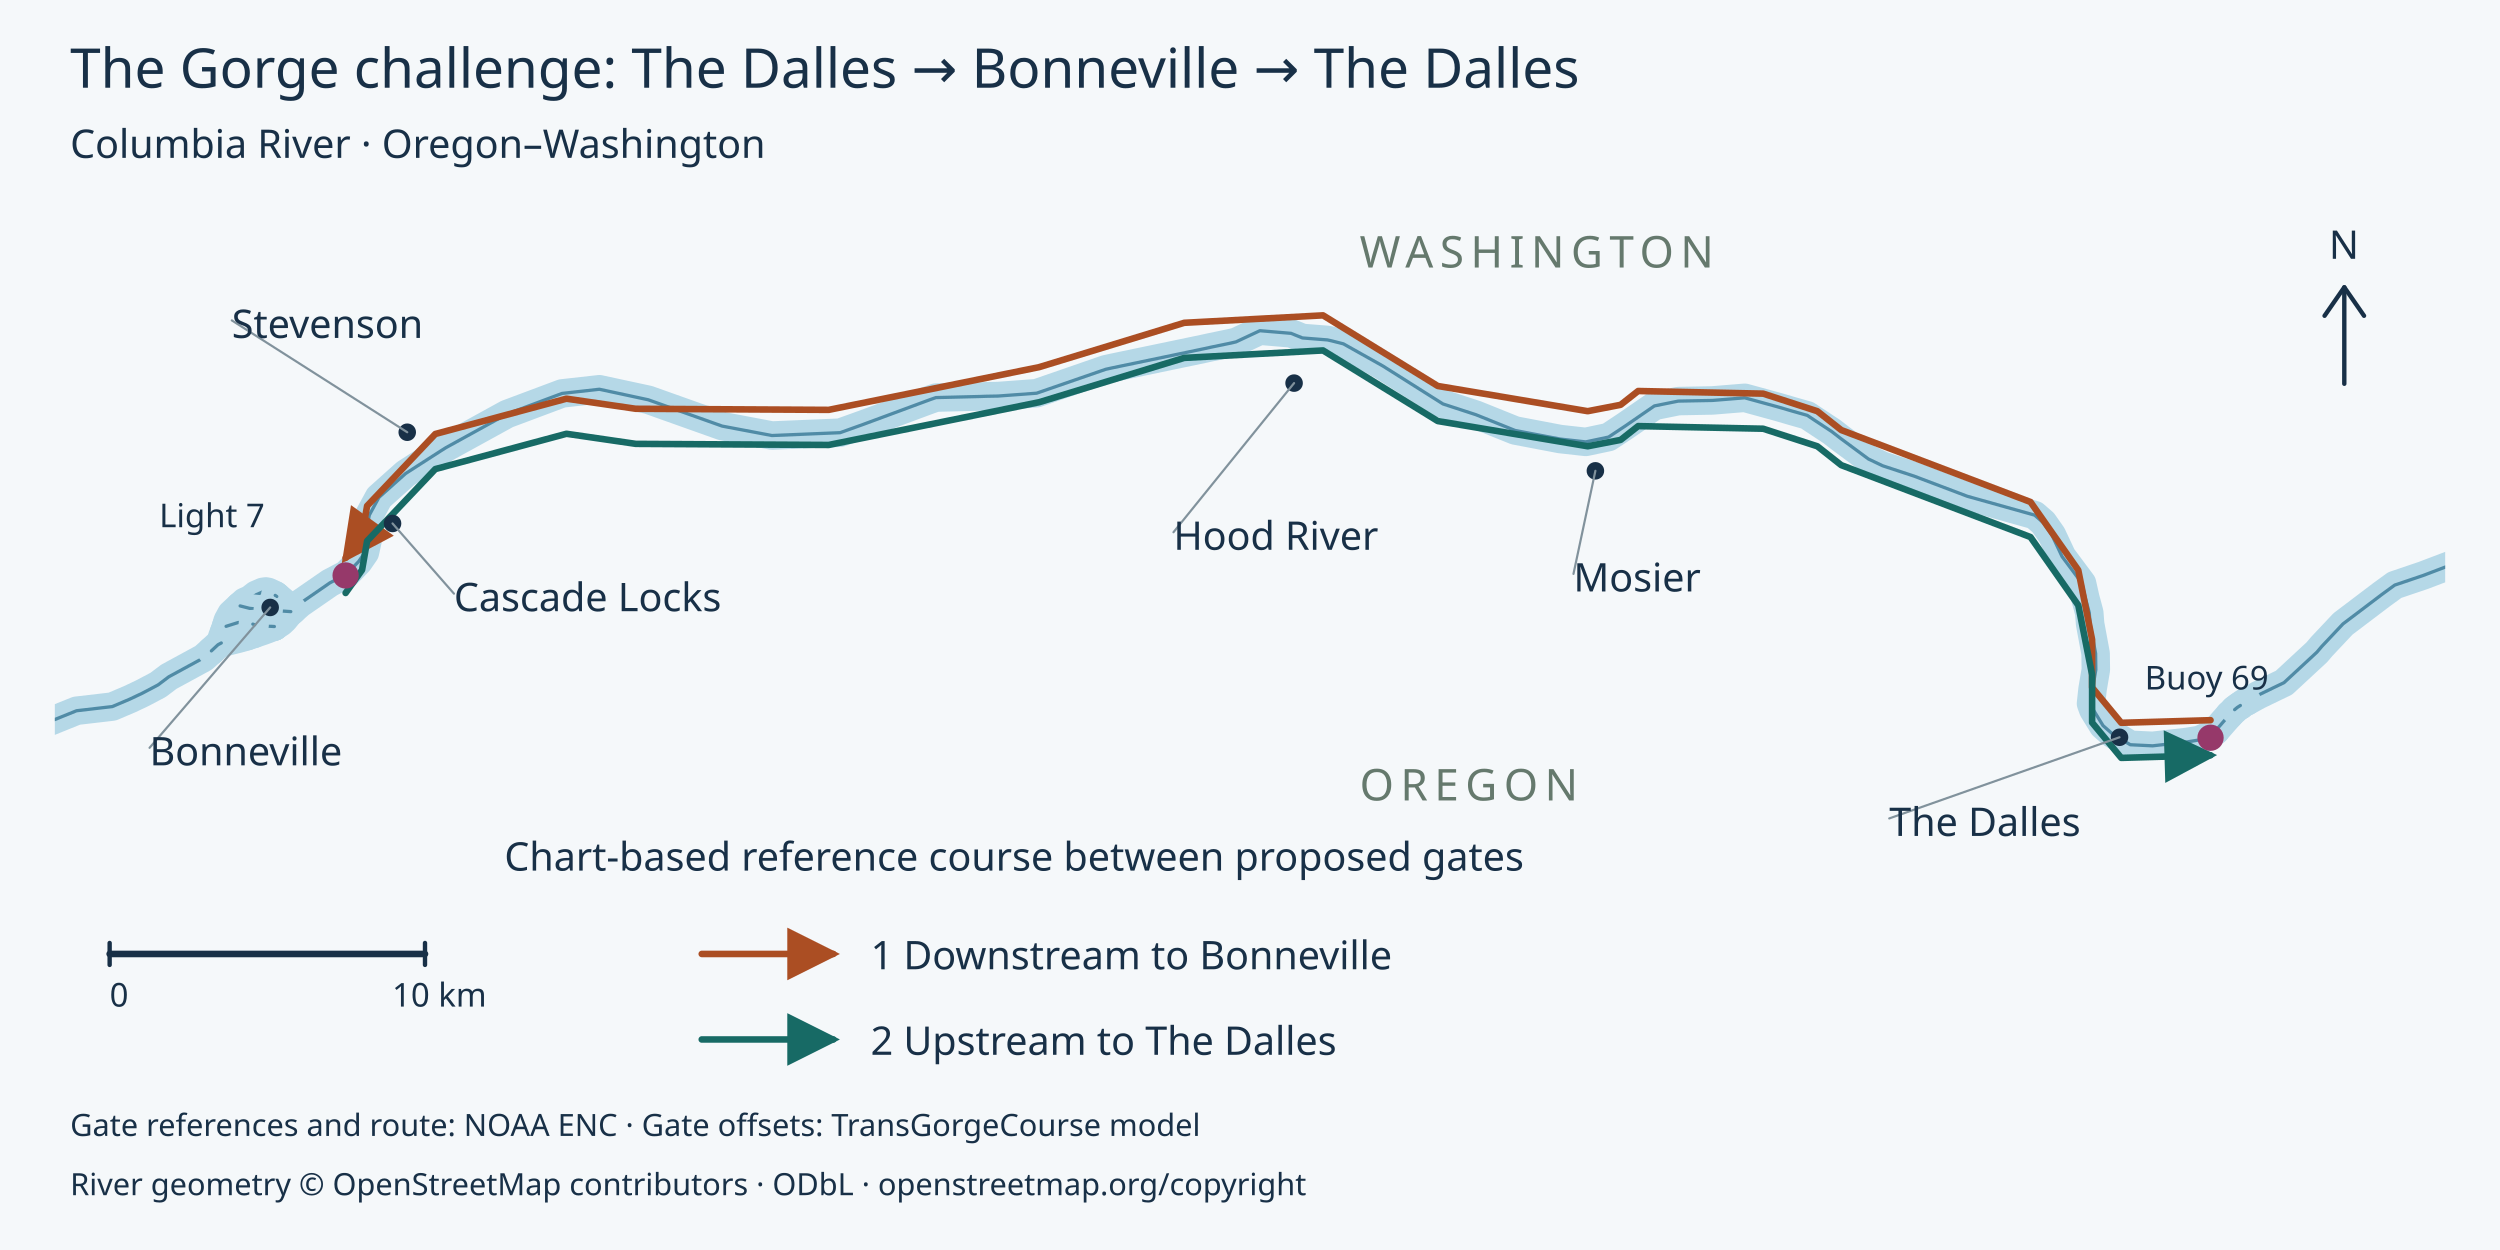
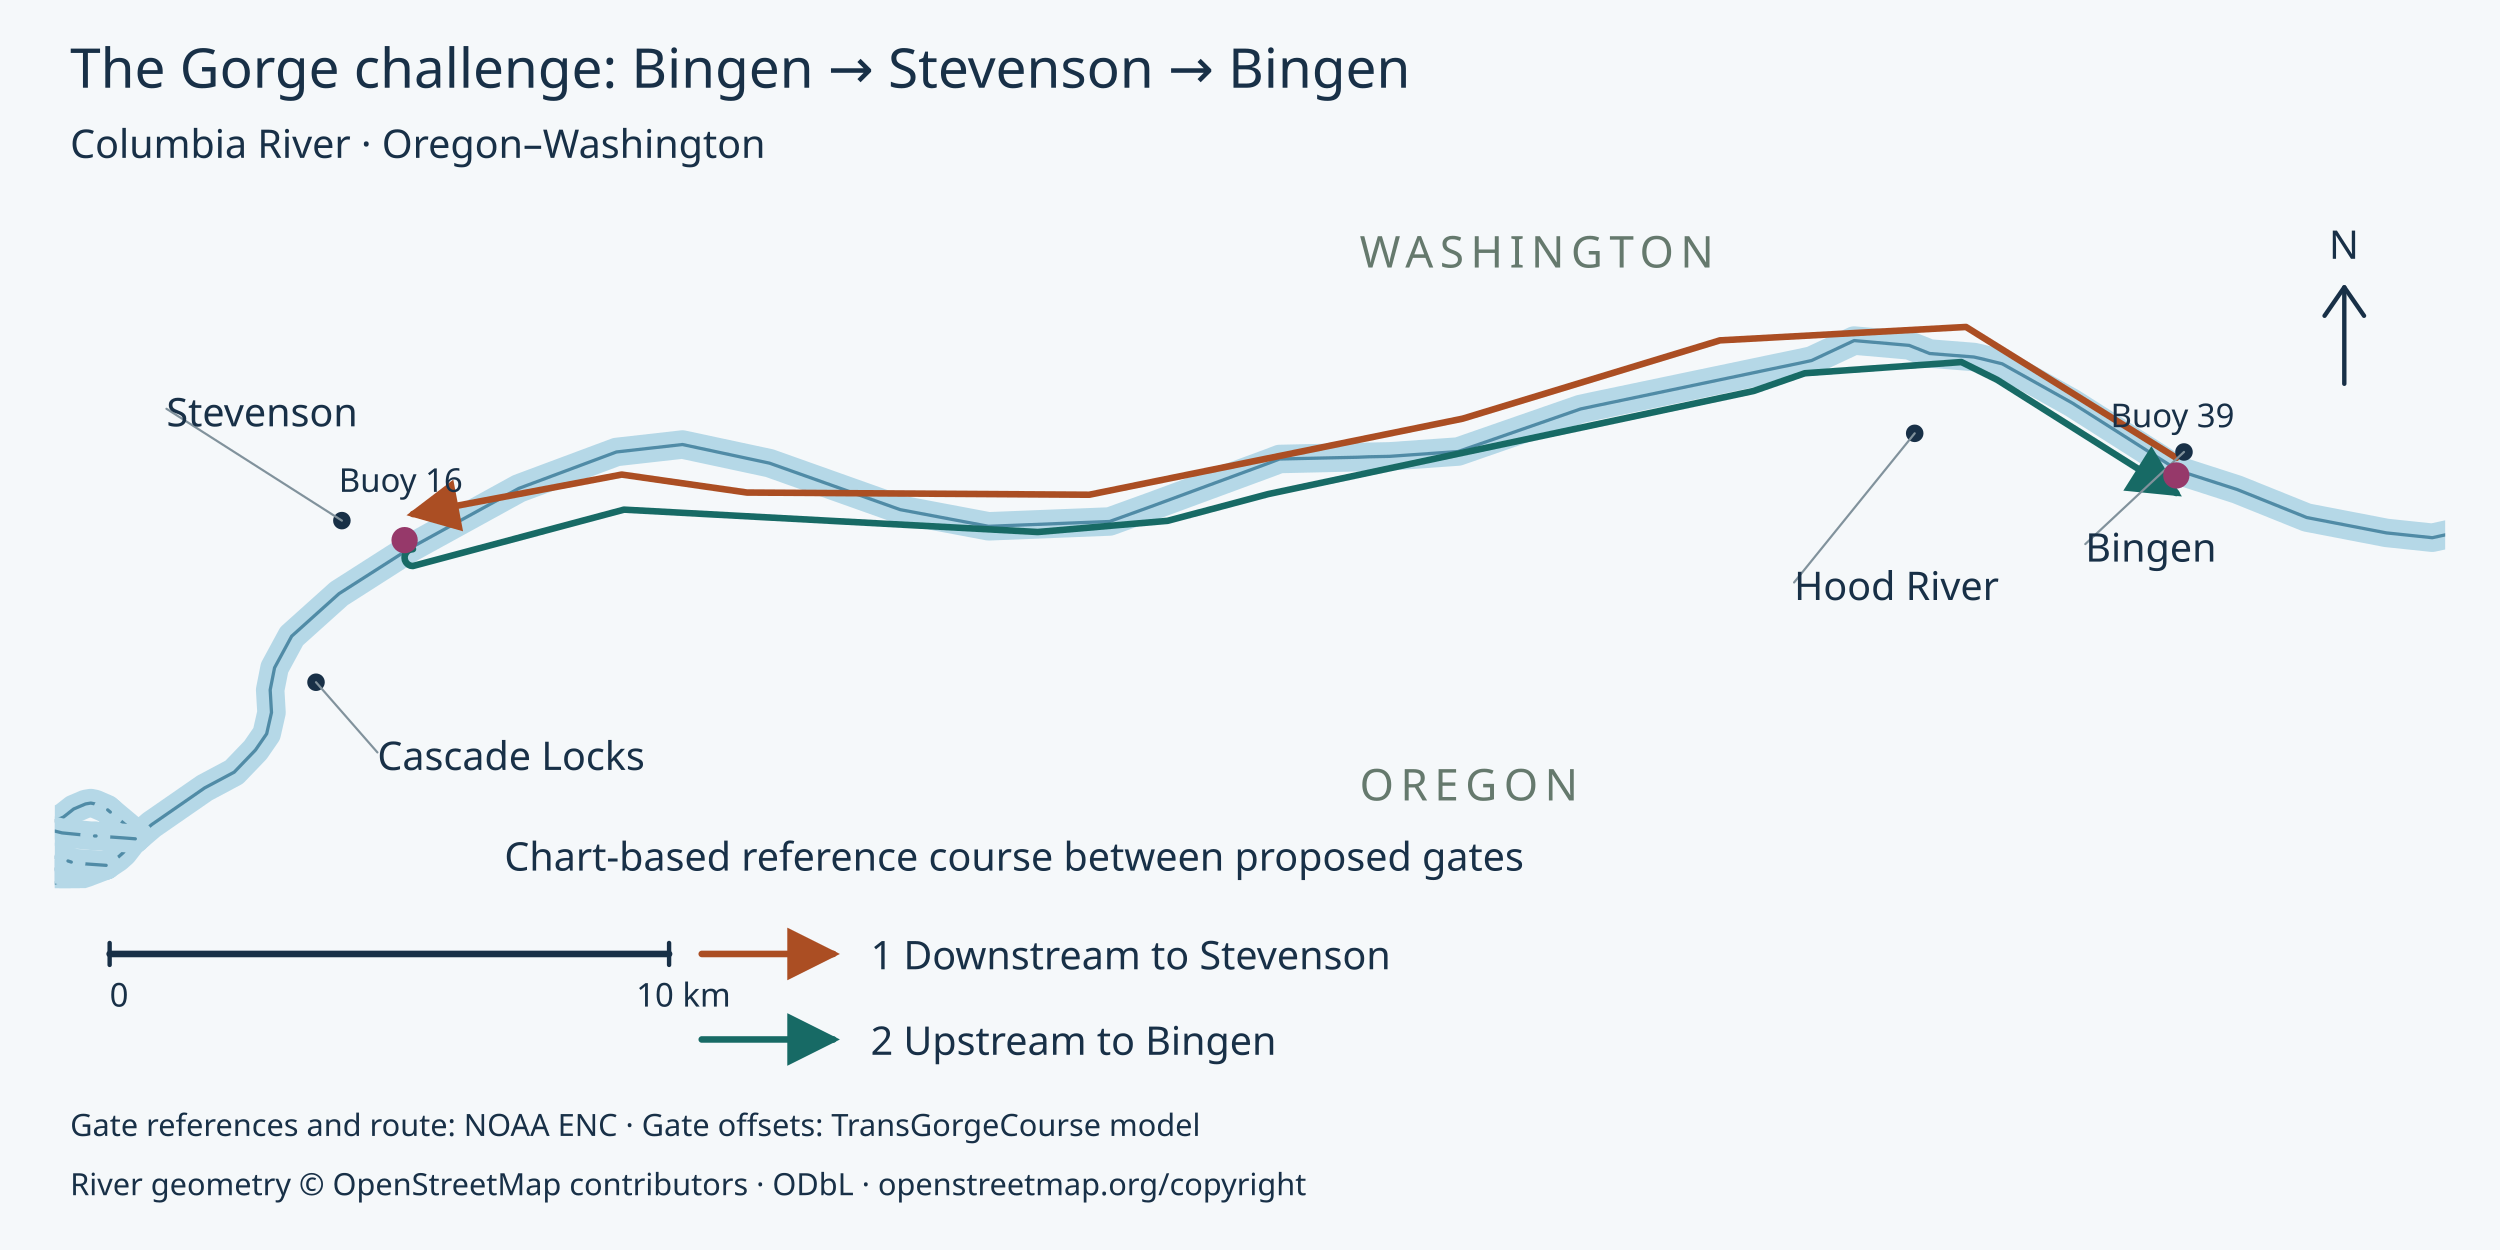
<svg xmlns="http://www.w3.org/2000/svg" viewBox="0 0 1140 570" role="img" aria-labelledby="title desc">
  <rect width="1140" height="570" fill="#f5f8fa" />
  <defs>
    <marker id="out" markerWidth="8" markerHeight="8" refX="7" refY="4" orient="auto">
      <path d="M0 0L8 4L0 8Z" fill="#ab4e23" />
    </marker>
    <marker id="back" markerWidth="8" markerHeight="8" refX="7" refY="4" orient="auto">
      <path d="M0 0L8 4L0 8Z" fill="#176a65" />
    </marker>
  </defs>
  <g font-family="system-ui, sans-serif" fill="#183047">
-     <text x="32.0" y="40.0" font-size="25">The Gorge challenge: The Dalles → Bonneville → The Dalles</text>
+     <text x="32.0" y="40.0" font-size="25">The Gorge challenge: Bingen → Stevenson → Bingen</text>
    <text x="32.0" y="72.0" font-size="18">Columbia River · Oregon–Washington</text>
    <text x="620.0" y="122.0" font-size="20" letter-spacing="3" fill="#65796d">WASHINGTON</text>
    <text x="620.0" y="365.0" font-size="20" letter-spacing="3" fill="#65796d">OREGON</text>
    <g clip-path="url(#mapclip)">
-       <polyline points="1019.0,323.6 1016.7,325.9" fill="none" stroke="#b5d8e7" stroke-width="13" stroke-linecap="round" stroke-linejoin="round" />
-       <polyline points="1019.0,323.6 1016.7,325.9" fill="none" stroke="#508ba6" stroke-width="1.5" stroke-linecap="round" stroke-linejoin="round" />
+       <polyline points="1633.8,461.8 1629.7,465.8" fill="none" stroke="#b5d8e7" stroke-width="13" stroke-linecap="round" stroke-linejoin="round" />
+       <polyline points="1633.8,461.8 1629.7,465.8" fill="none" stroke="#508ba6" stroke-width="1.5" stroke-linecap="round" stroke-linejoin="round" />
    </g>
    <g clip-path="url(#mapclip)">
-       <polyline points="1010.3,333.2 1006.5,335.7 1002.9,337.4 997.4,338.3 981.6,340.1 971.4,339.6 966.1,336.4 963.1,334.5 959.0,330.9 954.5,323.6 953.5,320.8 954.2,314.3 955.7,305.4 955.6,298.0 953.1,284.5 952.7,279.4 951.8,276.0 950.9,272.7 949.4,266.0 940.3,253.8 935.7,244.0 931.7,238.3 927.8,234.9 897.1,226.3 872.8,217.1 858.5,212.4 852.0,209.3 839.3,199.9 835.3,196.8 827.4,191.6 824.1,189.4 817.4,187.5 810.9,185.6 795.6,181.4 789.5,181.9 780.9,182.6 765.3,182.9 754.4,185.1 740.9,194.4 733.5,199.3 723.1,201.5 711.4,200.2 690.9,196.3 673.0,189.1 658.0,184.2 630.6,166.9 612.6,156.8 607.1,155.4 605.3,155.0 593.9,154.1 588.7,152.0 574.5,150.8 563.6,155.9 560.5,156.6 552.3,158.3 549.1,159.0 538.1,161.3 507.4,167.7 504.2,168.4 472.7,179.3 455.1,180.6 449.7,180.7 446.9,180.8 426.8,181.3 424.2,182.2 393.7,193.5 383.1,197.3 352.0,198.6 329.3,194.3 295.6,182.3 273.3,177.5 256.3,179.4 231.2,188.8 203.4,204.1 200.7,205.8 185.0,215.9 179.5,220.8 172.8,226.8 168.4,234.9 167.3,240.6 167.6,246.5 166.4,251.9 163.5,256.1 158.0,261.8 150.4,265.8 136.8,275.2 133.5,278.1 132.6,278.9 131.7,279.7 129.5,282.4 128.0,283.8 125.1,285.7" fill="none" stroke="#b5d8e7" stroke-width="13" stroke-linecap="round" stroke-linejoin="round" />
-       <polyline points="1010.3,333.2 1006.5,335.7 1002.9,337.4 997.4,338.3 981.6,340.1 971.4,339.6 966.1,336.4 963.1,334.5 959.0,330.9 954.5,323.6 953.5,320.8 954.2,314.3 955.7,305.4 955.6,298.0 953.1,284.5 952.7,279.4 951.8,276.0 950.9,272.7 949.4,266.0 940.3,253.8 935.7,244.0 931.7,238.3 927.8,234.9 897.1,226.3 872.8,217.1 858.5,212.4 852.0,209.3 839.3,199.9 835.3,196.8 827.4,191.6 824.1,189.4 817.4,187.5 810.9,185.6 795.6,181.4 789.5,181.9 780.9,182.6 765.3,182.9 754.4,185.1 740.9,194.4 733.5,199.3 723.1,201.5 711.4,200.2 690.9,196.3 673.0,189.1 658.0,184.2 630.6,166.9 612.6,156.8 607.1,155.4 605.3,155.0 593.9,154.1 588.7,152.0 574.5,150.8 563.6,155.9 560.5,156.6 552.3,158.3 549.1,159.0 538.1,161.3 507.4,167.7 504.2,168.4 472.7,179.3 455.1,180.6 449.7,180.7 446.9,180.8 426.8,181.3 424.2,182.2 393.7,193.5 383.1,197.3 352.0,198.6 329.3,194.3 295.6,182.3 273.3,177.5 256.3,179.4 231.2,188.8 203.4,204.1 200.7,205.8 185.0,215.9 179.5,220.8 172.8,226.8 168.4,234.9 167.3,240.6 167.6,246.5 166.4,251.9 163.5,256.1 158.0,261.8 150.4,265.8 136.8,275.2 133.5,278.1 132.6,278.9 131.7,279.7 129.5,282.4 128.0,283.8 125.1,285.7" fill="none" stroke="#508ba6" stroke-width="1.5" stroke-linecap="round" stroke-linejoin="round" />
+       <polyline points="1618.4,478.7 1611.7,483.2 1605.3,486.3 1595.4,487.9 1567.5,491.1 1549.3,490.2 1539.9,484.4 1534.7,481.1 1527.4,474.7 1519.5,461.9 1517.6,456.8 1518.8,445.4 1521.6,429.5 1521.4,416.3 1517.0,392.5 1516.1,383.3 1514.6,377.3 1513.1,371.5 1510.4,359.7 1494.2,338.0 1486.1,320.5 1478.9,310.5 1472.1,304.5 1417.5,289.2 1374.5,273.0 1349.2,264.5 1337.5,259.1 1315.1,242.3 1307.9,236.9 1293.9,227.7 1288.2,223.8 1276.2,220.3 1264.8,217.0 1237.5,209.5 1226.8,210.5 1211.5,211.7 1183.9,212.2 1164.5,216.1 1140.5,232.6 1127.4,241.2 1109.1,245.2 1088.2,243.0 1051.9,236.0 1020.1,223.2 993.4,214.6 945.0,183.8 913.0,165.9 903.2,163.5 900.1,162.8 879.9,161.2 870.6,157.5 845.5,155.3 826.1,164.4 820.6,165.6 806.1,168.6 800.4,169.8 780.8,173.9 726.3,185.3 720.7,186.5 664.9,205.9 633.6,208.1 624.0,208.3 619.1,208.5 583.5,209.3 578.8,211.1 524.8,231.0 506.0,237.8 450.8,240.0 410.5,232.4 350.9,211.2 311.2,202.7 281.1,206.1 236.6,222.7 187.3,249.8 182.6,252.8 154.6,270.7 144.8,279.5 133.0,290.1 125.2,304.5 123.2,314.6 123.8,324.9 121.6,334.6 116.5,342.0 106.8,352.1 93.3,359.3 69.2,376.0 63.2,381.1 61.7,382.5 60.0,383.9 56.2,388.8 53.5,391.2 48.4,394.6" fill="none" stroke="#b5d8e7" stroke-width="13" stroke-linecap="round" stroke-linejoin="round" />
+       <polyline points="1618.4,478.7 1611.7,483.2 1605.3,486.3 1595.4,487.9 1567.5,491.1 1549.3,490.2 1539.9,484.4 1534.7,481.1 1527.4,474.7 1519.5,461.9 1517.6,456.8 1518.8,445.4 1521.6,429.5 1521.4,416.3 1517.0,392.5 1516.1,383.3 1514.6,377.3 1513.1,371.5 1510.4,359.7 1494.2,338.0 1486.1,320.5 1478.9,310.5 1472.1,304.5 1417.5,289.2 1374.5,273.0 1349.2,264.5 1337.5,259.1 1315.1,242.3 1307.9,236.9 1293.9,227.7 1288.2,223.8 1276.2,220.3 1264.8,217.0 1237.5,209.5 1226.8,210.5 1211.5,211.7 1183.9,212.2 1164.5,216.1 1140.5,232.6 1127.4,241.2 1109.1,245.2 1088.2,243.0 1051.9,236.0 1020.1,223.2 993.4,214.6 945.0,183.8 913.0,165.9 903.2,163.5 900.1,162.8 879.9,161.2 870.6,157.5 845.5,155.3 826.1,164.4 820.6,165.6 806.1,168.6 800.4,169.8 780.8,173.9 726.3,185.3 720.7,186.5 664.9,205.9 633.6,208.1 624.0,208.3 619.1,208.5 583.5,209.3 578.8,211.1 524.8,231.0 506.0,237.8 450.8,240.0 410.5,232.4 350.9,211.2 311.2,202.7 281.1,206.1 236.6,222.7 187.3,249.8 182.6,252.8 154.6,270.7 144.8,279.5 133.0,290.1 125.2,304.5 123.2,314.6 123.8,324.9 121.6,334.6 116.5,342.0 106.8,352.1 93.3,359.3 69.2,376.0 63.2,381.1 61.7,382.5 60.0,383.9 56.2,388.8 53.5,391.2 48.4,394.6" fill="none" stroke="#508ba6" stroke-width="1.5" stroke-linecap="round" stroke-linejoin="round" />
    </g>
    <g clip-path="url(#mapclip)">
-       <polyline points="96.4,296.8 92.8,300.0 77.0,308.6 72.1,312.3 64.9,316.1 59.2,318.8 51.2,322.2 34.9,324.1 15.1,332.1 8.7,334.9 -9.7,346.1 -30.6,354.9 -59.9,364.1 -70.4,367.3 -90.7,373.6 -110.8,379.9 -129.4,386.3 -146.2,400.3 -157.5,406.7 -159.3,407.7 -162.4,409.4 -165.5,411.2 -185.9,415.7 -216.3,426.7 -232.1,430.8 -238.8,431.7 -245.6,432.7 -248.9,433.4 -258.5,434.6 -269.6,435.9 -293.2,436.3 -309.2,430.6 -321.3,419.1 -324.5,414.4 -327.6,410.1 -330.9,404.8 -335.3,397.0 -346.1,392.1 -353.8,390.9 -366.5,389.8 -371.7,390.1 -377.0,391.2 -385.2,394.3 -392.6,398.4 -406.7,403.8 -424.2,403.4 -437.0,400.2 -438.7,399.7 -454.0,395.1 -463.9,389.4 -472.0,385.1 -478.1,381.0 -479.0,380.4 -493.6,376.9 -521.6,369.9 -546.4,362.5 -560.3,355.1 -572.2,350.7 -589.5,347.1 -597.8,346.1 -616.1,342.7 -634.3,340.2 -652.9,338.8 -659.0,337.2" fill="none" stroke="#b5d8e7" stroke-width="13" stroke-linecap="round" stroke-linejoin="round" />
-       <polyline points="96.4,296.8 92.8,300.0 77.0,308.6 72.1,312.3 64.9,316.1 59.2,318.8 51.2,322.2 34.9,324.1 15.1,332.1 8.7,334.9 -9.7,346.1 -30.6,354.9 -59.9,364.1 -70.4,367.3 -90.7,373.6 -110.8,379.9 -129.4,386.3 -146.2,400.3 -157.5,406.7 -159.3,407.7 -162.4,409.4 -165.5,411.2 -185.9,415.7 -216.3,426.7 -232.1,430.8 -238.8,431.7 -245.6,432.7 -248.9,433.4 -258.5,434.6 -269.6,435.9 -293.2,436.3 -309.2,430.6 -321.3,419.1 -324.5,414.4 -327.6,410.1 -330.9,404.8 -335.3,397.0 -346.1,392.1 -353.8,390.9 -366.5,389.8 -371.7,390.1 -377.0,391.2 -385.2,394.3 -392.6,398.4 -406.7,403.8 -424.2,403.4 -437.0,400.2 -438.7,399.7 -454.0,395.1 -463.9,389.4 -472.0,385.1 -478.1,381.0 -479.0,380.4 -493.6,376.9 -521.6,369.9 -546.4,362.5 -560.3,355.1 -572.2,350.7 -589.5,347.1 -597.8,346.1 -616.1,342.7 -634.3,340.2 -652.9,338.8 -659.0,337.2" fill="none" stroke="#508ba6" stroke-width="1.5" stroke-linecap="round" stroke-linejoin="round" />
+       <polyline points="-2.5,414.3 -8.8,420.0 -36.8,435.2 -45.7,441.7 -58.4,448.4 -68.5,453.2 -82.7,459.3 -111.6,462.7 -146.6,476.9 -158.1,481.9 -190.7,501.7 -227.8,517.3 -279.7,533.5 -298.4,539.3 -334.3,550.5 -370.0,561.6 -402.9,573.0 -432.9,597.8 -452.8,609.2 -456.0,610.9 -461.5,614.0 -467.0,617.2 -503.2,625.1 -557.2,644.6 -585.2,651.9 -597.0,653.5 -609.0,655.3 -615.0,656.6 -632.0,658.6 -651.6,661.0 -693.4,661.7 -721.8,651.6 -743.4,631.2 -749.1,622.8 -754.5,615.1 -760.4,605.7 -768.1,592.0 -787.3,583.2 -800.9,581.2 -823.5,579.2 -832.8,579.8 -842.1,581.6 -856.6,587.1 -869.8,594.4 -894.9,604.0 -925.8,603.3 -948.5,597.6 -951.6,596.8 -978.6,588.6 -996.2,578.4 -1010.6,570.9 -1021.5,563.6 -1023.1,562.5 -1048.9,556.4 -1098.7,543.8 -1142.6,530.8 -1167.2,517.7 -1188.3,509.9 -1219.1,503.4 -1233.8,501.7 -1266.1,495.6 -1298.5,491.2 -1331.5,488.8 -1342.3,486.0" fill="none" stroke="#b5d8e7" stroke-width="13" stroke-linecap="round" stroke-linejoin="round" />
+       <polyline points="-2.5,414.3 -8.8,420.0 -36.8,435.2 -45.7,441.7 -58.4,448.4 -68.5,453.2 -82.7,459.3 -111.6,462.7 -146.6,476.9 -158.1,481.9 -190.7,501.7 -227.8,517.3 -279.7,533.5 -298.4,539.3 -334.3,550.5 -370.0,561.6 -402.9,573.0 -432.9,597.8 -452.8,609.2 -456.0,610.9 -461.5,614.0 -467.0,617.2 -503.2,625.1 -557.2,644.6 -585.2,651.9 -597.0,653.5 -609.0,655.3 -615.0,656.6 -632.0,658.6 -651.6,661.0 -693.4,661.7 -721.8,651.6 -743.4,631.2 -749.1,622.8 -754.5,615.1 -760.4,605.7 -768.1,592.0 -787.3,583.2 -800.9,581.2 -823.5,579.2 -832.8,579.8 -842.1,581.6 -856.6,587.1 -869.8,594.4 -894.9,604.0 -925.8,603.3 -948.5,597.6 -951.6,596.8 -978.6,588.6 -996.2,578.4 -1010.6,570.9 -1021.5,563.6 -1023.1,562.5 -1048.9,556.4 -1098.7,543.8 -1142.6,530.8 -1167.2,517.7 -1188.3,509.9 -1219.1,503.4 -1233.8,501.7 -1266.1,495.6 -1298.5,491.2 -1331.5,488.8 -1342.3,486.0" fill="none" stroke="#508ba6" stroke-width="1.5" stroke-linecap="round" stroke-linejoin="round" />
    </g>
    <g clip-path="url(#mapclip)">
-       <polyline points="115.7,289.1 112.7,290.1" fill="none" stroke="#b5d8e7" stroke-width="13" stroke-linecap="round" stroke-linejoin="round" />
-       <polyline points="115.7,289.1 112.7,290.1" fill="none" stroke="#508ba6" stroke-width="1.5" stroke-linecap="round" stroke-linejoin="round" />
+       <polyline points="31.7,400.5 26.3,402.3" fill="none" stroke="#b5d8e7" stroke-width="13" stroke-linecap="round" stroke-linejoin="round" />
+       <polyline points="31.7,400.5 26.3,402.3" fill="none" stroke="#508ba6" stroke-width="1.5" stroke-linecap="round" stroke-linejoin="round" />
    </g>
    <g clip-path="url(#mapclip)">
-       <polyline points="116.7,287.6 114.3,287.1" fill="none" stroke="#b5d8e7" stroke-width="13" stroke-linecap="round" stroke-linejoin="round" />
-       <polyline points="116.7,287.6 114.3,287.1" fill="none" stroke="#508ba6" stroke-width="1.5" stroke-linecap="round" stroke-linejoin="round" />
+       <polyline points="33.5,398.0 29.2,397.1" fill="none" stroke="#b5d8e7" stroke-width="13" stroke-linecap="round" stroke-linejoin="round" />
+       <polyline points="33.5,398.0 29.2,397.1" fill="none" stroke="#508ba6" stroke-width="1.5" stroke-linecap="round" stroke-linejoin="round" />
    </g>
    <g clip-path="url(#mapclip)">
-       <polyline points="125.1,285.7 120.1,287.6 115.7,289.1" fill="none" stroke="#b5d8e7" stroke-width="13" stroke-linecap="round" stroke-linejoin="round" />
-       <polyline points="125.1,285.7 120.1,287.6 115.7,289.1" fill="none" stroke="#508ba6" stroke-width="1.5" stroke-linecap="round" stroke-linejoin="round" />
+       <polyline points="48.4,394.6 39.5,398.0 31.7,400.5" fill="none" stroke="#b5d8e7" stroke-width="13" stroke-linecap="round" stroke-linejoin="round" />
+       <polyline points="48.4,394.6 39.5,398.0 31.7,400.5" fill="none" stroke="#508ba6" stroke-width="1.5" stroke-linecap="round" stroke-linejoin="round" />
    </g>
    <g clip-path="url(#mapclip)">
-       <polyline points="112.7,290.1 108.9,291.2 100.9,293.2" fill="none" stroke="#b5d8e7" stroke-width="13" stroke-linecap="round" stroke-linejoin="round" />
-       <polyline points="112.7,290.1 108.9,291.2 100.9,293.2" fill="none" stroke="#508ba6" stroke-width="1.5" stroke-linecap="round" stroke-linejoin="round" />
+       <polyline points="26.3,402.3 19.7,404.3 5.5,407.8" fill="none" stroke="#b5d8e7" stroke-width="13" stroke-linecap="round" stroke-linejoin="round" />
+       <polyline points="26.3,402.3 19.7,404.3 5.5,407.8" fill="none" stroke="#508ba6" stroke-width="1.5" stroke-linecap="round" stroke-linejoin="round" />
    </g>
    <g clip-path="url(#mapclip)">
-       <polyline points="125.1,285.7 119.8,287.0 117.5,287.6 116.7,287.6" fill="none" stroke="#b5d8e7" stroke-width="13" stroke-linecap="round" stroke-linejoin="round" />
-       <polyline points="125.1,285.7 119.8,287.0 117.5,287.6 116.7,287.6" fill="none" stroke="#508ba6" stroke-width="1.5" stroke-linecap="round" stroke-linejoin="round" />
+       <polyline points="48.4,394.6 39.1,396.9 34.9,398.0 33.5,398.0" fill="none" stroke="#b5d8e7" stroke-width="13" stroke-linecap="round" stroke-linejoin="round" />
+       <polyline points="48.4,394.6 39.1,396.9 34.9,398.0 33.5,398.0" fill="none" stroke="#508ba6" stroke-width="1.5" stroke-linecap="round" stroke-linejoin="round" />
    </g>
    <g clip-path="url(#mapclip)">
-       <polyline points="114.3,287.1 111.8,286.6 110.5,286.4 110.1,286.4 108.0,286.3 105.5,286.9 102.2,288.2 101.3,290.5 100.9,292.5" fill="none" stroke="#b5d8e7" stroke-width="13" stroke-linecap="round" stroke-linejoin="round" />
-       <polyline points="114.3,287.1 111.8,286.6 110.5,286.4 110.1,286.4 108.0,286.3 105.5,286.9 102.2,288.2 101.3,290.5 100.9,292.5" fill="none" stroke="#508ba6" stroke-width="1.5" stroke-linecap="round" stroke-linejoin="round" />
+       <polyline points="29.2,397.1 24.8,396.2 22.6,395.8 21.8,395.8 18.0,395.6 13.6,396.7 7.9,399.1 6.2,403.1 5.5,406.6" fill="none" stroke="#b5d8e7" stroke-width="13" stroke-linecap="round" stroke-linejoin="round" />
+       <polyline points="29.2,397.1 24.8,396.2 22.6,395.8 21.8,395.8 18.0,395.6 13.6,396.7 7.9,399.1 6.2,403.1 5.5,406.6" fill="none" stroke="#508ba6" stroke-width="1.5" stroke-linecap="round" stroke-linejoin="round" />
    </g>
    <g clip-path="url(#mapclip)">
-       <polyline points="1501.1,165.4 1492.1,171.5 1472.3,181.4 1466.2,184.4 1462.2,186.4 1424.9,203.3 1407.7,210.6 1360.6,228.2 1358.4,229.0 1348.7,232.0 1344.9,233.6 1340.9,235.9 1333.2,241.5 1326.2,247.5 1324.2,249.2 1303.6,268.6 1295.2,276.8 1287.3,282.7 1278.2,285.3 1269.1,284.6 1261.7,282.6 1254.6,275.3 1245.5,264.4 1242.8,260.7 1238.4,258.0 1230.2,257.3 1198.7,270.3 1191.4,271.4 1180.9,267.0 1166.5,263.2 1149.9,261.7 1140.5,257.6 1132.6,254.6 1124.2,255.1 1105.0,262.4 1092.0,266.8 1086.1,271.1 1068.4,284.5 1058.7,294.8 1056.5,297.4 1041.5,311.3 1036.3,313.8 1029.7,317.0 1024.6,319.8" fill="none" stroke="#b5d8e7" stroke-width="13" stroke-linecap="round" stroke-linejoin="round" />
-       <polyline points="1501.1,165.4 1492.1,171.5 1472.3,181.4 1466.2,184.4 1462.2,186.4 1424.9,203.3 1407.7,210.6 1360.6,228.2 1358.4,229.0 1348.7,232.0 1344.9,233.6 1340.9,235.9 1333.2,241.5 1326.2,247.5 1324.2,249.2 1303.6,268.6 1295.2,276.8 1287.3,282.7 1278.2,285.3 1269.1,284.6 1261.7,282.6 1254.6,275.3 1245.5,264.4 1242.8,260.7 1238.4,258.0 1230.2,257.3 1198.7,270.3 1191.4,271.4 1180.9,267.0 1166.5,263.2 1149.9,261.7 1140.5,257.6 1132.6,254.6 1124.2,255.1 1105.0,262.4 1092.0,266.8 1086.1,271.1 1068.4,284.5 1058.7,294.8 1056.5,297.4 1041.5,311.3 1036.3,313.8 1029.7,317.0 1024.6,319.8" fill="none" stroke="#508ba6" stroke-width="1.5" stroke-linecap="round" stroke-linejoin="round" />
+       <polyline points="2488.8,181.1 2473.0,192.0 2437.7,209.5 2427.0,214.8 2419.8,218.4 2353.7,248.4 2323.2,261.4 2239.7,292.5 2235.8,294.0 2218.5,299.3 2211.8,302.2 2204.7,306.3 2191.1,316.1 2178.7,326.8 2175.1,329.9 2138.5,364.2 2123.7,378.8 2109.6,389.2 2093.6,393.8 2077.3,392.5 2064.3,389.0 2051.6,376.1 2035.5,356.7 2030.8,350.1 2022.9,345.5 2008.3,344.1 1952.4,367.2 1939.6,369.1 1921.0,361.5 1895.4,354.6 1866.0,352.0 1849.3,344.7 1835.3,339.3 1820.3,340.3 1786.3,353.2 1763.3,361.1 1752.8,368.7 1721.4,392.3 1704.3,410.6 1700.3,415.2 1673.8,439.9 1664.5,444.4 1652.8,450.0 1643.7,455.0" fill="none" stroke="#b5d8e7" stroke-width="13" stroke-linecap="round" stroke-linejoin="round" />
+       <polyline points="2488.8,181.1 2473.0,192.0 2437.7,209.5 2427.0,214.8 2419.8,218.4 2353.7,248.4 2323.2,261.4 2239.7,292.5 2235.8,294.0 2218.5,299.3 2211.8,302.2 2204.7,306.3 2191.1,316.1 2178.7,326.8 2175.1,329.9 2138.5,364.2 2123.7,378.8 2109.6,389.2 2093.6,393.8 2077.3,392.5 2064.3,389.0 2051.6,376.1 2035.5,356.7 2030.8,350.1 2022.9,345.5 2008.3,344.1 1952.4,367.2 1939.6,369.1 1921.0,361.5 1895.4,354.6 1866.0,352.0 1849.3,344.7 1835.3,339.3 1820.3,340.3 1786.3,353.2 1763.3,361.1 1752.8,368.7 1721.4,392.3 1704.3,410.6 1700.3,415.2 1673.8,439.9 1664.5,444.4 1652.8,450.0 1643.7,455.0" fill="none" stroke="#508ba6" stroke-width="1.5" stroke-linecap="round" stroke-linejoin="round" />
    </g>
    <g clip-path="url(#mapclip)">
-       <polyline points="100.9,292.5 100.9,293.2" fill="none" stroke="#b5d8e7" stroke-width="13" stroke-linecap="round" stroke-linejoin="round" />
-       <polyline points="100.9,292.5 100.9,293.2" fill="none" stroke="#508ba6" stroke-width="1.5" stroke-linecap="round" stroke-linejoin="round" />
+       <polyline points="5.5,406.6 5.5,407.8" fill="none" stroke="#b5d8e7" stroke-width="13" stroke-linecap="round" stroke-linejoin="round" />
+       <polyline points="5.5,406.6 5.5,407.8" fill="none" stroke="#508ba6" stroke-width="1.5" stroke-linecap="round" stroke-linejoin="round" />
    </g>
    <g clip-path="url(#mapclip)">
-       <polyline points="125.5,271.5 125.3,271.3 122.3,269.9 121.2,269.7 119.8,269.9 116.8,271.2 114.1,273.3 111.6,274.4 110.0,275.9 109.5,276.3 108.4,277.3 105.5,280.0 103.8,283.1 103.1,285.6 102.2,288.2" fill="none" stroke="#b5d8e7" stroke-width="13" stroke-linecap="round" stroke-linejoin="round" />
-       <polyline points="125.5,271.5 125.3,271.3 122.3,269.9 121.2,269.7 119.8,269.9 116.8,271.2 114.1,273.3 111.6,274.4 110.0,275.9 109.5,276.3 108.4,277.3 105.5,280.0 103.8,283.1 103.1,285.6 102.2,288.2" fill="none" stroke="#508ba6" stroke-width="1.5" stroke-linecap="round" stroke-linejoin="round" />
+       <polyline points="49.1,369.3 48.7,368.9 43.4,366.6 41.4,366.2 39.0,366.6 33.6,368.9 28.9,372.6 24.5,374.5 21.6,377.1 20.8,377.9 18.8,379.7 13.6,384.5 10.6,390.0 9.4,394.4 7.9,399.1" fill="none" stroke="#b5d8e7" stroke-width="13" stroke-linecap="round" stroke-linejoin="round" />
+       <polyline points="49.1,369.3 48.7,368.9 43.4,366.6 41.4,366.2 39.0,366.6 33.6,368.9 28.9,372.6 24.5,374.5 21.6,377.1 20.8,377.9 18.8,379.7 13.6,384.5 10.6,390.0 9.4,394.4 7.9,399.1" fill="none" stroke="#508ba6" stroke-width="1.5" stroke-linecap="round" stroke-linejoin="round" />
    </g>
    <g clip-path="url(#mapclip)">
-       <polyline points="115.3,284.6 114.8,284.5 111.4,283.5 108.5,283.9 103.1,285.6" fill="none" stroke="#b5d8e7" stroke-width="13" stroke-linecap="round" stroke-linejoin="round" />
-       <polyline points="115.3,284.6 114.8,284.5 111.4,283.5 108.5,283.9 103.1,285.6" fill="none" stroke="#508ba6" stroke-width="1.5" stroke-linecap="round" stroke-linejoin="round" />
+       <polyline points="31.0,392.6 30.0,392.3 24.2,390.7 18.9,391.4 9.4,394.4" fill="none" stroke="#b5d8e7" stroke-width="13" stroke-linecap="round" stroke-linejoin="round" />
+       <polyline points="31.0,392.6 30.0,392.3 24.2,390.7 18.9,391.4 9.4,394.4" fill="none" stroke="#508ba6" stroke-width="1.5" stroke-linecap="round" stroke-linejoin="round" />
    </g>
    <g clip-path="url(#mapclip)">
-       <polyline points="122.1,278.2 120.7,278.1 113.8,277.4 109.5,276.3" fill="none" stroke="#b5d8e7" stroke-width="13" stroke-linecap="round" stroke-linejoin="round" />
-       <polyline points="122.1,278.2 120.7,278.1 113.8,277.4 109.5,276.3" fill="none" stroke="#508ba6" stroke-width="1.5" stroke-linecap="round" stroke-linejoin="round" />
+       <polyline points="43.1,381.2 40.5,381.0 28.3,379.8 20.8,377.9" fill="none" stroke="#b5d8e7" stroke-width="13" stroke-linecap="round" stroke-linejoin="round" />
+       <polyline points="43.1,381.2 40.5,381.0 28.3,379.8 20.8,377.9" fill="none" stroke="#508ba6" stroke-width="1.5" stroke-linecap="round" stroke-linejoin="round" />
    </g>
    <g clip-path="url(#mapclip)">
-       <polyline points="133.5,278.1 126.2,272.0" fill="none" stroke="#b5d8e7" stroke-width="13" stroke-linecap="round" stroke-linejoin="round" />
-       <polyline points="133.5,278.1 126.2,272.0" fill="none" stroke="#508ba6" stroke-width="1.5" stroke-linecap="round" stroke-linejoin="round" />
+       <polyline points="63.2,381.1 50.3,370.3" fill="none" stroke="#b5d8e7" stroke-width="13" stroke-linecap="round" stroke-linejoin="round" />
+       <polyline points="63.2,381.1 50.3,370.3" fill="none" stroke="#508ba6" stroke-width="1.5" stroke-linecap="round" stroke-linejoin="round" />
    </g>
    <g clip-path="url(#mapclip)">
-       <polyline points="132.6,278.9 129.7,278.7 122.5,278.2" fill="none" stroke="#b5d8e7" stroke-width="13" stroke-linecap="round" stroke-linejoin="round" />
-       <polyline points="132.6,278.9 129.7,278.7 122.5,278.2" fill="none" stroke="#508ba6" stroke-width="1.5" stroke-linecap="round" stroke-linejoin="round" />
+       <polyline points="61.7,382.5 56.5,382.1 43.8,381.2" fill="none" stroke="#b5d8e7" stroke-width="13" stroke-linecap="round" stroke-linejoin="round" />
+       <polyline points="61.7,382.5 56.5,382.1 43.8,381.2" fill="none" stroke="#508ba6" stroke-width="1.5" stroke-linecap="round" stroke-linejoin="round" />
    </g>
    <g clip-path="url(#mapclip)">
-       <polyline points="125.1,285.7 117.1,285.2 116.1,284.9" fill="none" stroke="#b5d8e7" stroke-width="13" stroke-linecap="round" stroke-linejoin="round" />
-       <polyline points="125.1,285.7 117.1,285.2 116.1,284.9" fill="none" stroke="#508ba6" stroke-width="1.5" stroke-linecap="round" stroke-linejoin="round" />
+       <polyline points="48.4,394.6 34.3,393.6 32.5,393.1" fill="none" stroke="#b5d8e7" stroke-width="13" stroke-linecap="round" stroke-linejoin="round" />
+       <polyline points="48.4,394.6 34.3,393.6 32.5,393.1" fill="none" stroke="#508ba6" stroke-width="1.5" stroke-linecap="round" stroke-linejoin="round" />
    </g>
    <g clip-path="url(#mapclip)">
-       <polyline points="126.2,272.0 125.5,271.5" fill="none" stroke="#b5d8e7" stroke-width="13" stroke-linecap="round" stroke-linejoin="round" />
-       <polyline points="126.2,272.0 125.5,271.5" fill="none" stroke="#508ba6" stroke-width="1.5" stroke-linecap="round" stroke-linejoin="round" />
+       <polyline points="50.3,370.3 49.1,369.3" fill="none" stroke="#b5d8e7" stroke-width="13" stroke-linecap="round" stroke-linejoin="round" />
+       <polyline points="50.3,370.3 49.1,369.3" fill="none" stroke="#508ba6" stroke-width="1.5" stroke-linecap="round" stroke-linejoin="round" />
    </g>
    <g clip-path="url(#mapclip)">
-       <polyline points="122.5,278.2 122.1,278.2" fill="none" stroke="#b5d8e7" stroke-width="13" stroke-linecap="round" stroke-linejoin="round" />
-       <polyline points="122.5,278.2 122.1,278.2" fill="none" stroke="#508ba6" stroke-width="1.5" stroke-linecap="round" stroke-linejoin="round" />
+       <polyline points="43.8,381.2 43.1,381.2" fill="none" stroke="#b5d8e7" stroke-width="13" stroke-linecap="round" stroke-linejoin="round" />
+       <polyline points="43.8,381.2 43.1,381.2" fill="none" stroke="#508ba6" stroke-width="1.5" stroke-linecap="round" stroke-linejoin="round" />
    </g>
    <g clip-path="url(#mapclip)">
-       <polyline points="116.1,284.9 115.3,284.6" fill="none" stroke="#b5d8e7" stroke-width="13" stroke-linecap="round" stroke-linejoin="round" />
-       <polyline points="116.1,284.9 115.3,284.6" fill="none" stroke="#508ba6" stroke-width="1.5" stroke-linecap="round" stroke-linejoin="round" />
+       <polyline points="32.5,393.1 31.0,392.6" fill="none" stroke="#b5d8e7" stroke-width="13" stroke-linecap="round" stroke-linejoin="round" />
+       <polyline points="32.5,393.1 31.0,392.6" fill="none" stroke="#508ba6" stroke-width="1.5" stroke-linecap="round" stroke-linejoin="round" />
    </g>
    <g clip-path="url(#mapclip)">
-       <polyline points="100.9,293.2 99.4,294.0 97.9,295.4 96.4,296.8" fill="none" stroke="#b5d8e7" stroke-width="13" stroke-linecap="round" stroke-linejoin="round" />
-       <polyline points="100.9,293.2 99.4,294.0 97.9,295.4 96.4,296.8" fill="none" stroke="#508ba6" stroke-width="1.5" stroke-linecap="round" stroke-linejoin="round" />
+       <polyline points="5.5,407.8 2.7,409.3 0.1,411.8 -2.5,414.3" fill="none" stroke="#b5d8e7" stroke-width="13" stroke-linecap="round" stroke-linejoin="round" />
+       <polyline points="5.5,407.8 2.7,409.3 0.1,411.8 -2.5,414.3" fill="none" stroke="#508ba6" stroke-width="1.5" stroke-linecap="round" stroke-linejoin="round" />
    </g>
    <g clip-path="url(#mapclip)">
-       <polyline points="1024.6,319.8 1023.2,320.5 1021.6,321.7" fill="none" stroke="#b5d8e7" stroke-width="13" stroke-linecap="round" stroke-linejoin="round" />
-       <polyline points="1024.6,319.8 1023.2,320.5 1021.6,321.7" fill="none" stroke="#508ba6" stroke-width="1.5" stroke-linecap="round" stroke-linejoin="round" />
+       <polyline points="1643.7,455.0 1641.3,456.3 1638.3,458.3" fill="none" stroke="#b5d8e7" stroke-width="13" stroke-linecap="round" stroke-linejoin="round" />
+       <polyline points="1643.7,455.0 1641.3,456.3 1638.3,458.3" fill="none" stroke="#508ba6" stroke-width="1.5" stroke-linecap="round" stroke-linejoin="round" />
    </g>
    <g clip-path="url(#mapclip)">
-       <polyline points="1016.7,325.9 1014.3,328.6 1010.3,333.2" fill="none" stroke="#b5d8e7" stroke-width="13" stroke-linecap="round" stroke-linejoin="round" />
-       <polyline points="1016.7,325.9 1014.3,328.6 1010.3,333.2" fill="none" stroke="#508ba6" stroke-width="1.5" stroke-linecap="round" stroke-linejoin="round" />
+       <polyline points="1629.7,465.8 1625.4,470.6 1618.4,478.7" fill="none" stroke="#b5d8e7" stroke-width="13" stroke-linecap="round" stroke-linejoin="round" />
+       <polyline points="1629.7,465.8 1625.4,470.6 1618.4,478.7" fill="none" stroke="#508ba6" stroke-width="1.5" stroke-linecap="round" stroke-linejoin="round" />
    </g>
    <g clip-path="url(#mapclip)">
-       <polyline points="1021.6,321.7 1020.2,322.6 1019.0,323.6" fill="none" stroke="#b5d8e7" stroke-width="13" stroke-linecap="round" stroke-linejoin="round" />
-       <polyline points="1021.6,321.7 1020.2,322.6 1019.0,323.6" fill="none" stroke="#508ba6" stroke-width="1.5" stroke-linecap="round" stroke-linejoin="round" />
+       <polyline points="1638.3,458.3 1635.9,460.0 1633.8,461.8" fill="none" stroke="#b5d8e7" stroke-width="13" stroke-linecap="round" stroke-linejoin="round" />
+       <polyline points="1638.3,458.3 1635.9,460.0 1633.8,461.8" fill="none" stroke="#508ba6" stroke-width="1.5" stroke-linecap="round" stroke-linejoin="round" />
    </g>
-     <polyline points="1008.0,328.4 967.3,329.6 954.0,313.5 954.0,291.7 947.7,260.0 925.9,228.9 839.6,196.1 828.7,187.5 804.0,179.5 747.0,178.3 739.0,184.6 724.0,187.5 655.6,176.0 603.3,143.8 540.0,147.2 473.9,167.4 377.9,186.9 289.9,186.4 258.3,181.8 198.5,197.9 167.4,230.7 165.1,243.9 157.6,254.4" fill="none" stroke="#ab4e23" stroke-width="3" stroke-linecap="round" stroke-linejoin="round" marker-end="url(#out)" />
-     <polyline points="157.6,270.4 165.1,259.9 167.4,246.7 198.5,213.9 258.3,197.8 289.9,202.4 377.9,202.9 473.9,183.4 540.0,163.2 603.3,159.8 655.6,192.0 724.0,203.5 739.0,200.6 747.0,194.3 804.0,195.5 828.7,203.5 839.6,212.1 925.9,244.9 947.7,276.0 954.0,307.7 954.0,329.5 967.3,345.6 1008.0,344.4" fill="none" stroke="#176a65" stroke-width="3" stroke-linecap="round" stroke-linejoin="round" marker-end="url(#back)" />
-     <circle cx="966.5" cy="336.2" r="4" fill="#183047" />
-     <polyline points="966.5,336.2 861.5,373.2" fill="none" stroke="#81929c" stroke-width="1" stroke-linecap="round" stroke-linejoin="round" />
-     <text x="861.5" y="381.2" font-size="18">The Dalles</text>
-     <circle cx="727.5" cy="214.7" r="4" fill="#183047" />
-     <polyline points="727.5,214.7 717.5,261.7" fill="none" stroke="#81929c" stroke-width="1" stroke-linecap="round" stroke-linejoin="round" />
-     <text x="717.5" y="269.7" font-size="18">Mosier</text>
-     <circle cx="590.1" cy="174.7" r="4" fill="#183047" />
-     <polyline points="590.1,174.7 535.1,242.7" fill="none" stroke="#81929c" stroke-width="1" stroke-linecap="round" stroke-linejoin="round" />
-     <text x="535.1" y="250.7" font-size="18">Hood River</text>
-     <circle cx="179.0" cy="238.7" r="4" fill="#183047" />
-     <polyline points="179.0,238.7 207.0,270.7" fill="none" stroke="#81929c" stroke-width="1" stroke-linecap="round" stroke-linejoin="round" />
-     <text x="207.0" y="278.7" font-size="18">Cascade Locks</text>
-     <circle cx="123.2" cy="277.0" r="4" fill="#183047" />
-     <polyline points="123.2,277.0 68.2,341.0" fill="none" stroke="#81929c" stroke-width="1" stroke-linecap="round" stroke-linejoin="round" />
-     <text x="68.2" y="349.0" font-size="18">Bonneville</text>
-     <circle cx="185.7" cy="197.1" r="4" fill="#183047" />
-     <polyline points="185.7,197.1 105.7,146.1" fill="none" stroke="#81929c" stroke-width="1" stroke-linecap="round" stroke-linejoin="round" />
-     <text x="105.7" y="154.1" font-size="18">Stevenson</text>
-     <circle cx="157.6" cy="262.4" r="6" fill="#96396a" />
-     <text x="72.6" y="240.4" font-size="15">Light 7</text>
-     <circle cx="1008.0" cy="336.4" r="6" fill="#96396a" />
-     <text x="978.0" y="314.4" font-size="15">Buoy 69</text>
+     <polyline points="992.4,208.8 896.5,149.1 784.3,155.2 667.0,190.9 496.7,225.6 340.6,224.6 283.5,216.4 188.3,234.4" fill="none" stroke="#ab4e23" stroke-width="3" stroke-linecap="round" stroke-linejoin="round" marker-end="url(#out)" />
+     <polyline points="188.3,250.4 188.0,250.5 187.7,250.5 187.3,250.6 187.0,250.7 186.7,250.8 186.4,250.9 186.1,251.1 185.9,251.3 185.6,251.6 185.4,251.8 185.2,252.1 185.0,252.4 184.9,252.6 184.7,253.0 184.6,253.3 184.6,253.6 184.5,253.9 184.5,254.3 184.5,254.3 184.5,254.6 184.6,254.9 184.6,255.3 184.7,255.6 184.9,255.9 185.0,256.2 185.2,256.5 185.4,256.7 185.6,257.0 185.9,257.2 186.1,257.4 186.4,257.6 186.7,257.7 187.0,257.9 187.3,258.0 187.7,258.0 188.0,258.1 188.3,258.1 188.3,258.1 284.5,232.4 473.2,242.6 532.4,237.5 578.3,225.3 799.6,178.3 823.0,170.2 894.4,165.1 910.7,173.2 992.4,224.8" fill="none" stroke="#176a65" stroke-width="3" stroke-linecap="round" stroke-linejoin="round" marker-end="url(#back)" />
+     <circle cx="995.9" cy="206.1" r="4" fill="#183047" />
+     <polyline points="995.9,206.1 950.9,248.1" fill="none" stroke="#81929c" stroke-width="1" stroke-linecap="round" stroke-linejoin="round" />
+     <text x="950.9" y="256.1" font-size="18">Bingen</text>
+     <circle cx="873.1" cy="197.6" r="4" fill="#183047" />
+     <polyline points="873.1,197.6 818.1,265.6" fill="none" stroke="#81929c" stroke-width="1" stroke-linecap="round" stroke-linejoin="round" />
+     <text x="818.1" y="273.6" font-size="18">Hood River</text>
+     <circle cx="144.1" cy="311.1" r="4" fill="#183047" />
+     <polyline points="144.1,311.1 172.1,343.1" fill="none" stroke="#81929c" stroke-width="1" stroke-linecap="round" stroke-linejoin="round" />
+     <text x="172.1" y="351.1" font-size="18">Cascade Locks</text>
+     <circle cx="155.9" cy="237.4" r="4" fill="#183047" />
+     <polyline points="155.9,237.4 75.9,186.4" fill="none" stroke="#81929c" stroke-width="1" stroke-linecap="round" stroke-linejoin="round" />
+     <text x="75.9" y="194.4" font-size="18">Stevenson</text>
+     <circle cx="184.5" cy="246.3" r="6" fill="#96396a" />
+     <text x="154.5" y="224.3" font-size="15">Buoy 16</text>
+     <circle cx="992.4" cy="216.8" r="6" fill="#96396a" />
+     <text x="962.4" y="194.8" font-size="15">Buoy 39</text>
    <text x="230.0" y="397.0" font-size="18">Chart-based reference course between proposed gates</text>
-     <polyline points="50.0,435.0 193.8,435.0" fill="none" stroke="#183047" stroke-width="3" stroke-linecap="round" stroke-linejoin="round" />
+     <polyline points="50.0,435.0 305.1,435.0" fill="none" stroke="#183047" stroke-width="3" stroke-linecap="round" stroke-linejoin="round" />
    <polyline points="50.0,430.0 50.0,440.0" fill="none" stroke="#183047" stroke-width="2" stroke-linecap="round" stroke-linejoin="round" />
-     <polyline points="193.8,430.0 193.8,440.0" fill="none" stroke="#183047" stroke-width="2" stroke-linecap="round" stroke-linejoin="round" />
+     <polyline points="305.1,430.0 305.1,440.0" fill="none" stroke="#183047" stroke-width="2" stroke-linecap="round" stroke-linejoin="round" />
    <text x="50.0" y="459.0" font-size="15">0</text>
-     <text x="178.8" y="459.0" font-size="15">10 km</text>
+     <text x="290.1" y="459.0" font-size="15">10 km</text>
    <text x="1062.0" y="118.0" font-size="18">N</text>
    <polyline points="1069.0,175.0 1069.0,131.0" fill="none" stroke="#183047" stroke-width="2" stroke-linecap="round" stroke-linejoin="round" />
    <polyline points="1060.0,144.0 1069.0,131.0 1078.0,144.0" fill="none" stroke="#183047" stroke-width="2" stroke-linecap="round" stroke-linejoin="round" />
    <polyline points="320.0,435.0 380.0,435.0" fill="none" stroke="#ab4e23" stroke-width="3" stroke-linecap="round" stroke-linejoin="round" marker-end="url(#out)" />
-     <text x="397.0" y="442.0" font-size="18">1  Downstream to Bonneville</text>
+     <text x="397.0" y="442.0" font-size="18">1  Downstream to Stevenson</text>
    <polyline points="320.0,474.0 380.0,474.0" fill="none" stroke="#176a65" stroke-width="3" stroke-linecap="round" stroke-linejoin="round" marker-end="url(#back)" />
-     <text x="397.0" y="481.0" font-size="18">2  Upstream to The Dalles</text>
+     <text x="397.0" y="481.0" font-size="18">2  Upstream to Bingen</text>
    <text x="32.0" y="518.0" font-size="14">Gate references and route: NOAA ENC · Gate offsets: TransGorgeCourse model</text>
    <text x="32.0" y="545.0" font-size="14">River geometry © OpenStreetMap contributors · ODbL · openstreetmap.org/copyright</text>
  </g>
  <defs>
    <clipPath id="mapclip">
      <rect x="25" y="90" width="1090" height="315" />
    </clipPath>
  </defs>
</svg>
